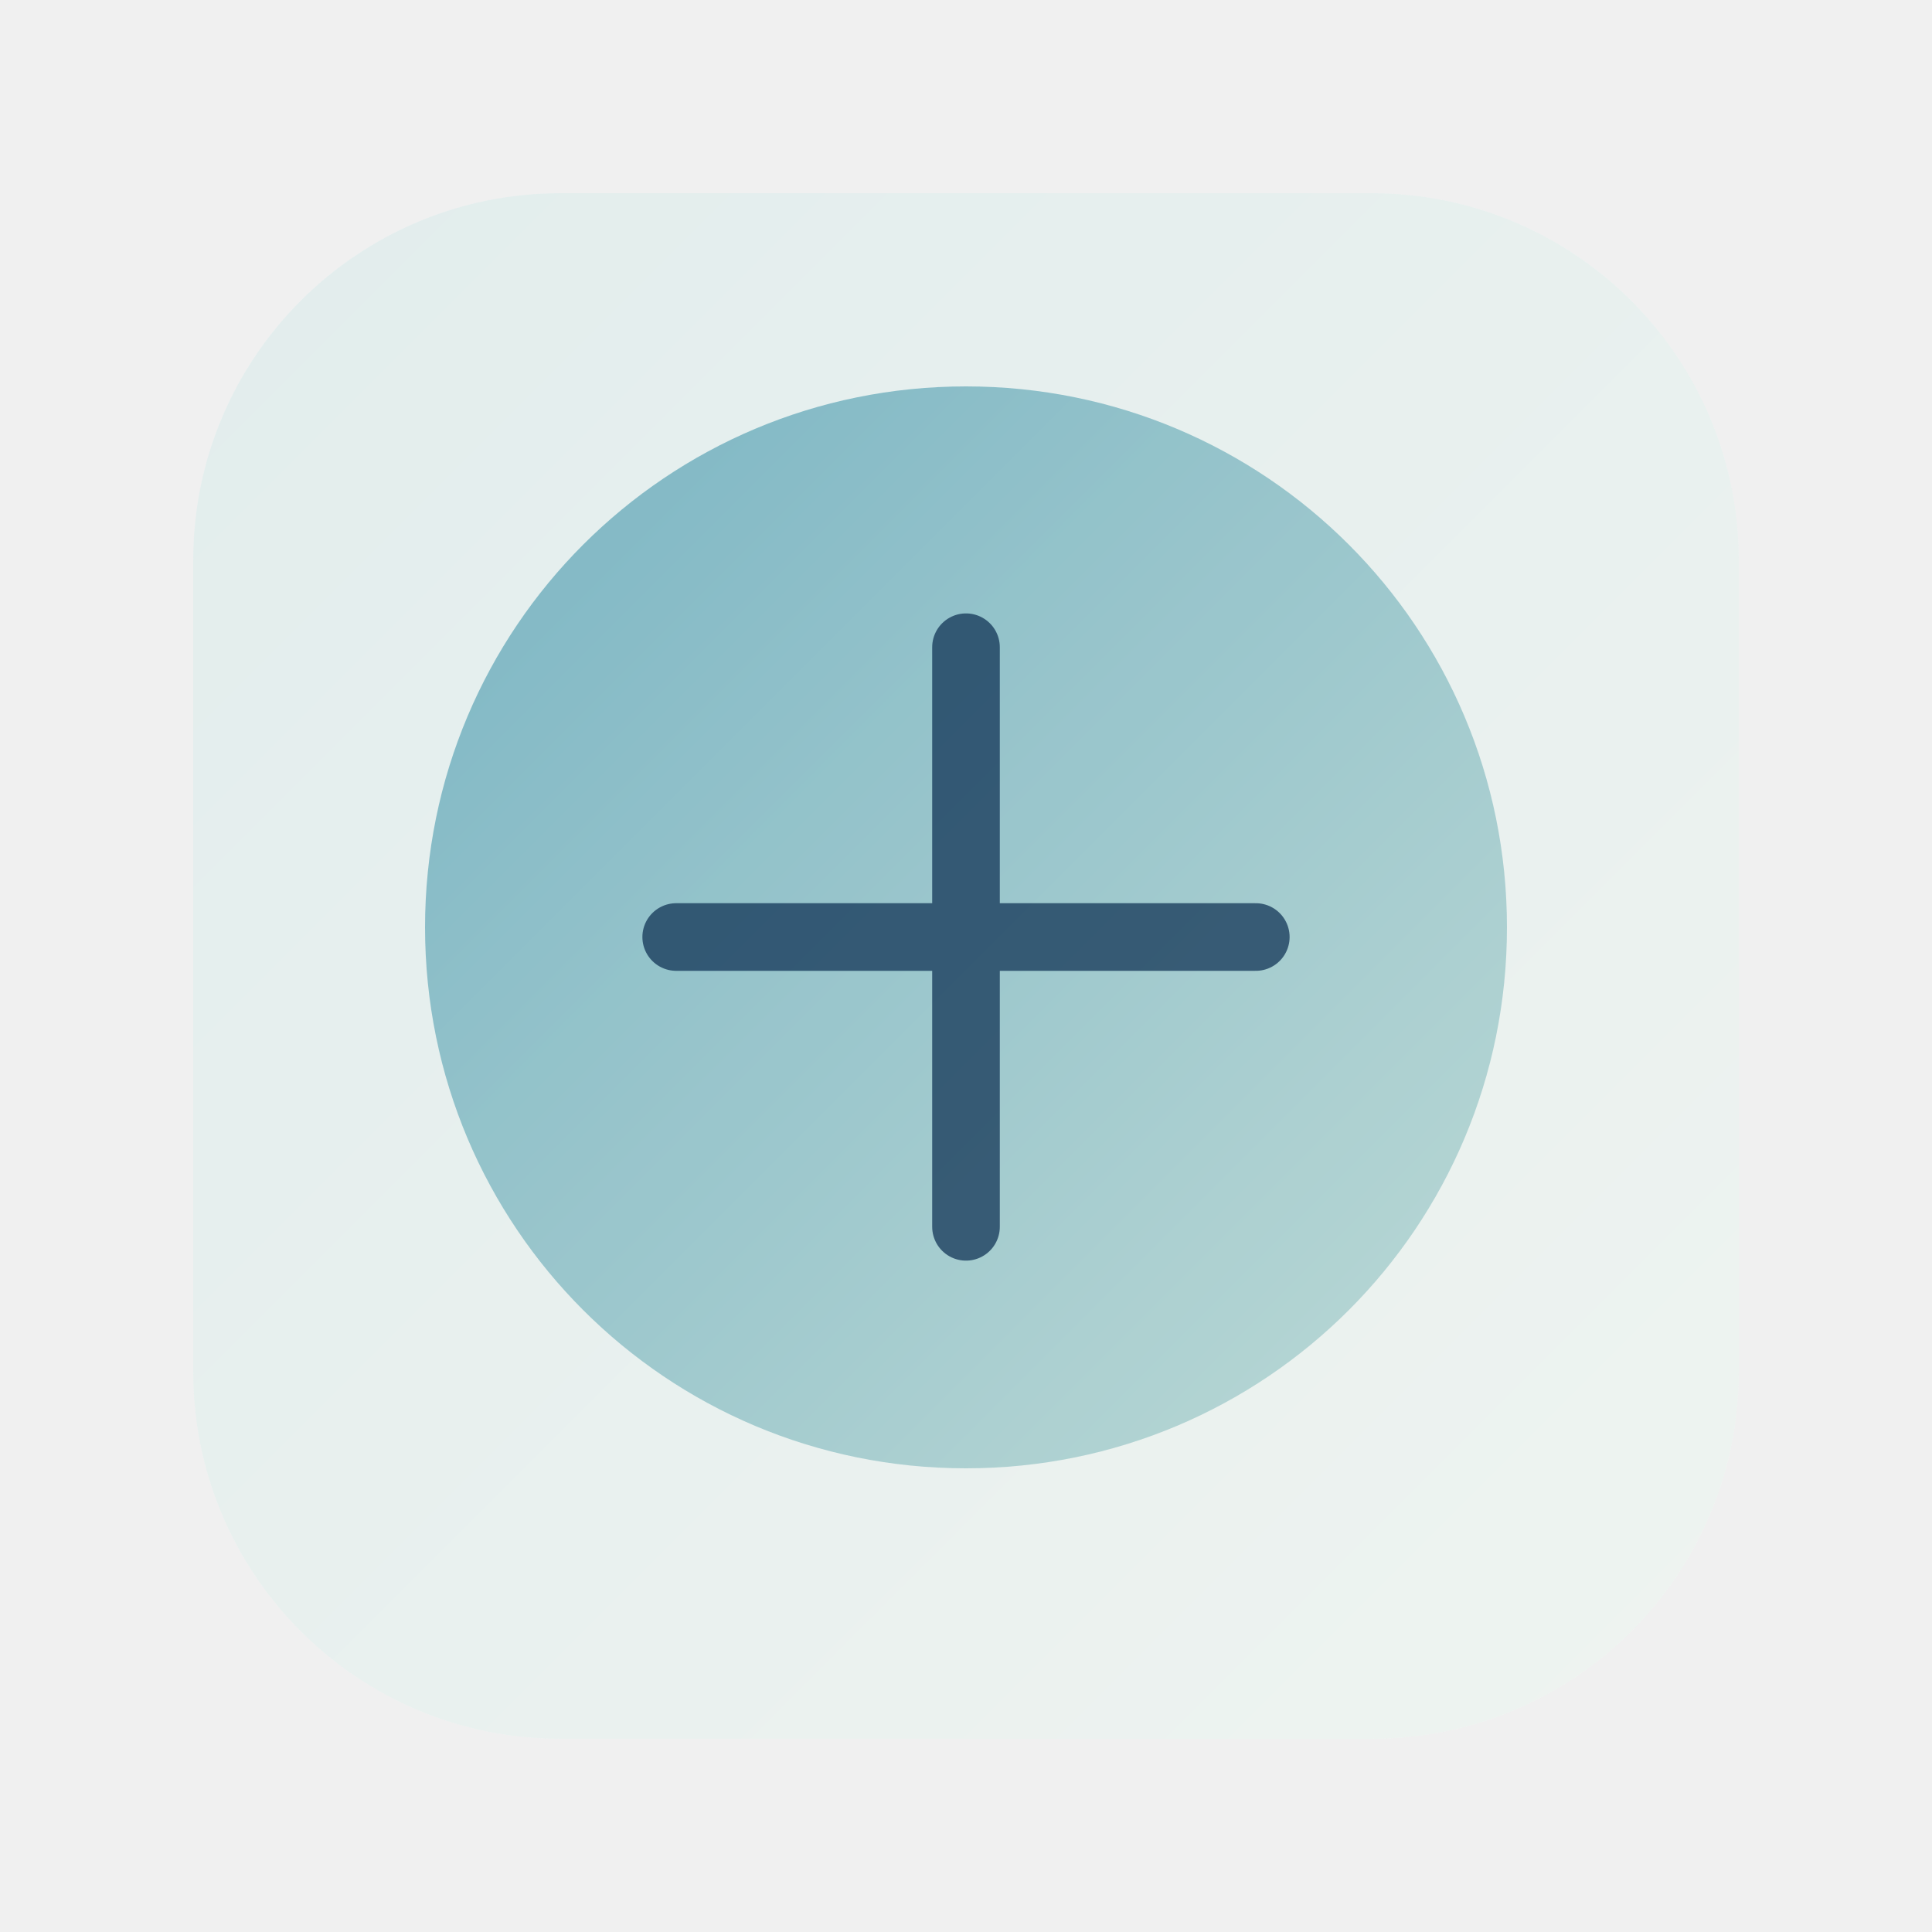
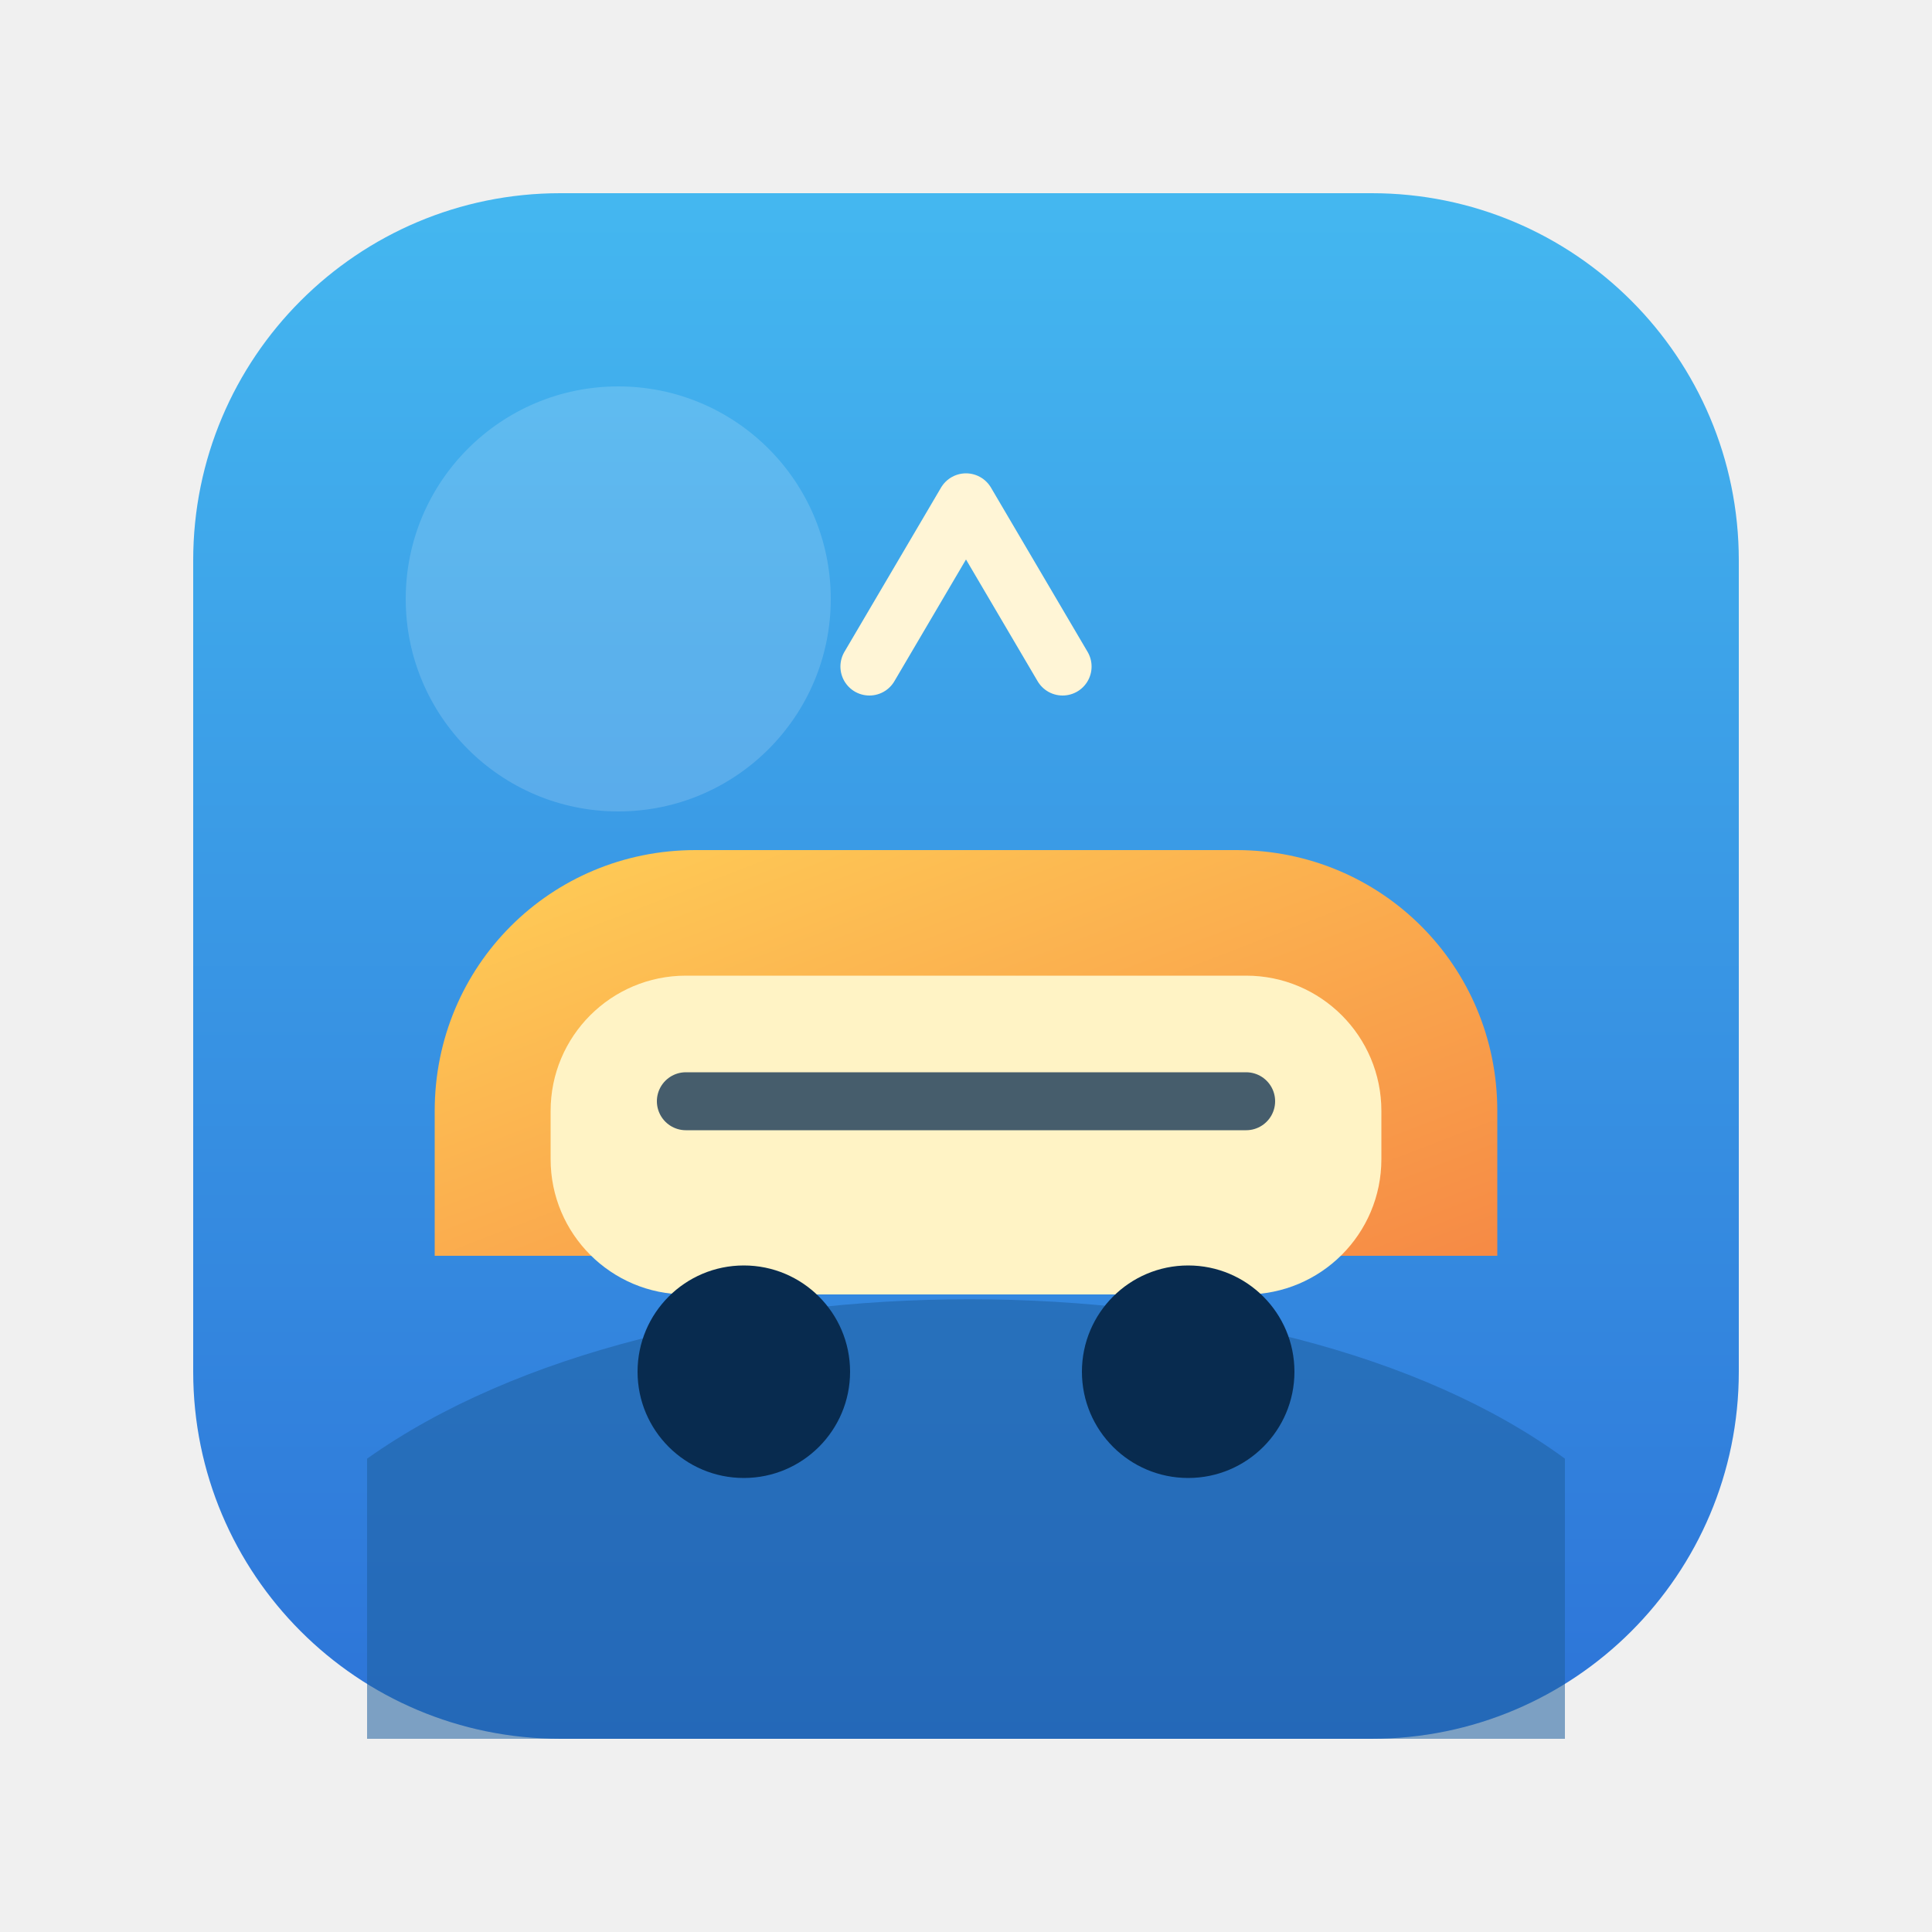
- <svg xmlns="http://www.w3.org/2000/svg" viewBox="0 0 200 200" role="img" aria-label="TripQuest placeholder">
+ <svg xmlns="http://www.w3.org/2000/svg" viewBox="0 0 200 200" role="img" aria-label="TripQuest app icon">
  <defs>
-     <linearGradient id="g" x1="0" x2="1" y1="0" y2="1">
-       <stop stop-color="#6FAFC0" stop-opacity=".95" />
-       <stop offset="1" stop-color="#B8D6D3" stop-opacity=".95" />
+     <linearGradient id="sky" x1="0" y1="0" x2="0" y2="1">
+       <stop stop-color="#44b7f0" />
+       <stop offset="1" stop-color="#2d74d8" />
+     </linearGradient>
+     <linearGradient id="road" x1="0" y1="0" x2="1" y2="1">
+       <stop stop-color="#ffcf57" />
+       <stop offset="1" stop-color="#f68a45" />
    </linearGradient>
  </defs>
-   <rect x="20" y="20" width="160" height="160" rx="38" fill="#FAFAF7" />
-   <rect x="20" y="20" width="160" height="160" rx="38" fill="url(#g)" opacity=".18" />
-   <path d="M44 96c0-31 25-56 56-56s56 25 56 56-25 56-56 56-56-25-56-56z" fill="url(#g)" opacity=".95" />
-   <path d="M70 97h60M100 67v60" fill="none" stroke="#082B4F" stroke-width="7" stroke-linecap="round" opacity=".7" />
+   <rect x="20" y="20" width="160" height="160" rx="38" fill="url(#sky)" />
+   <circle cx="64" cy="62" r="22" fill="#ffffff" opacity=".16" />
+   <path d="M38 151c31-22 94-22 124 0v29H38z" fill="#1e5e9f" opacity=".55" />
+   <path d="M72 88h56c15 0 27 12 27 27v15H45v-15c0-15 12-27 27-27z" fill="url(#road)" />
+   <rect x="57" y="101" width="86" height="33" rx="14" fill="#fff3c5" />
+   <circle cx="77" cy="142" r="11" fill="#082B4F" />
+   <circle cx="123" cy="142" r="11" fill="#082B4F" />
+   <path d="M71 114h58" stroke="#082B4F" stroke-width="6" stroke-linecap="round" opacity=".75" />
+   <path d="M90 69l10-17 10 17" fill="none" stroke="#fff5d6" stroke-width="6" stroke-linecap="round" stroke-linejoin="round" />
</svg>
